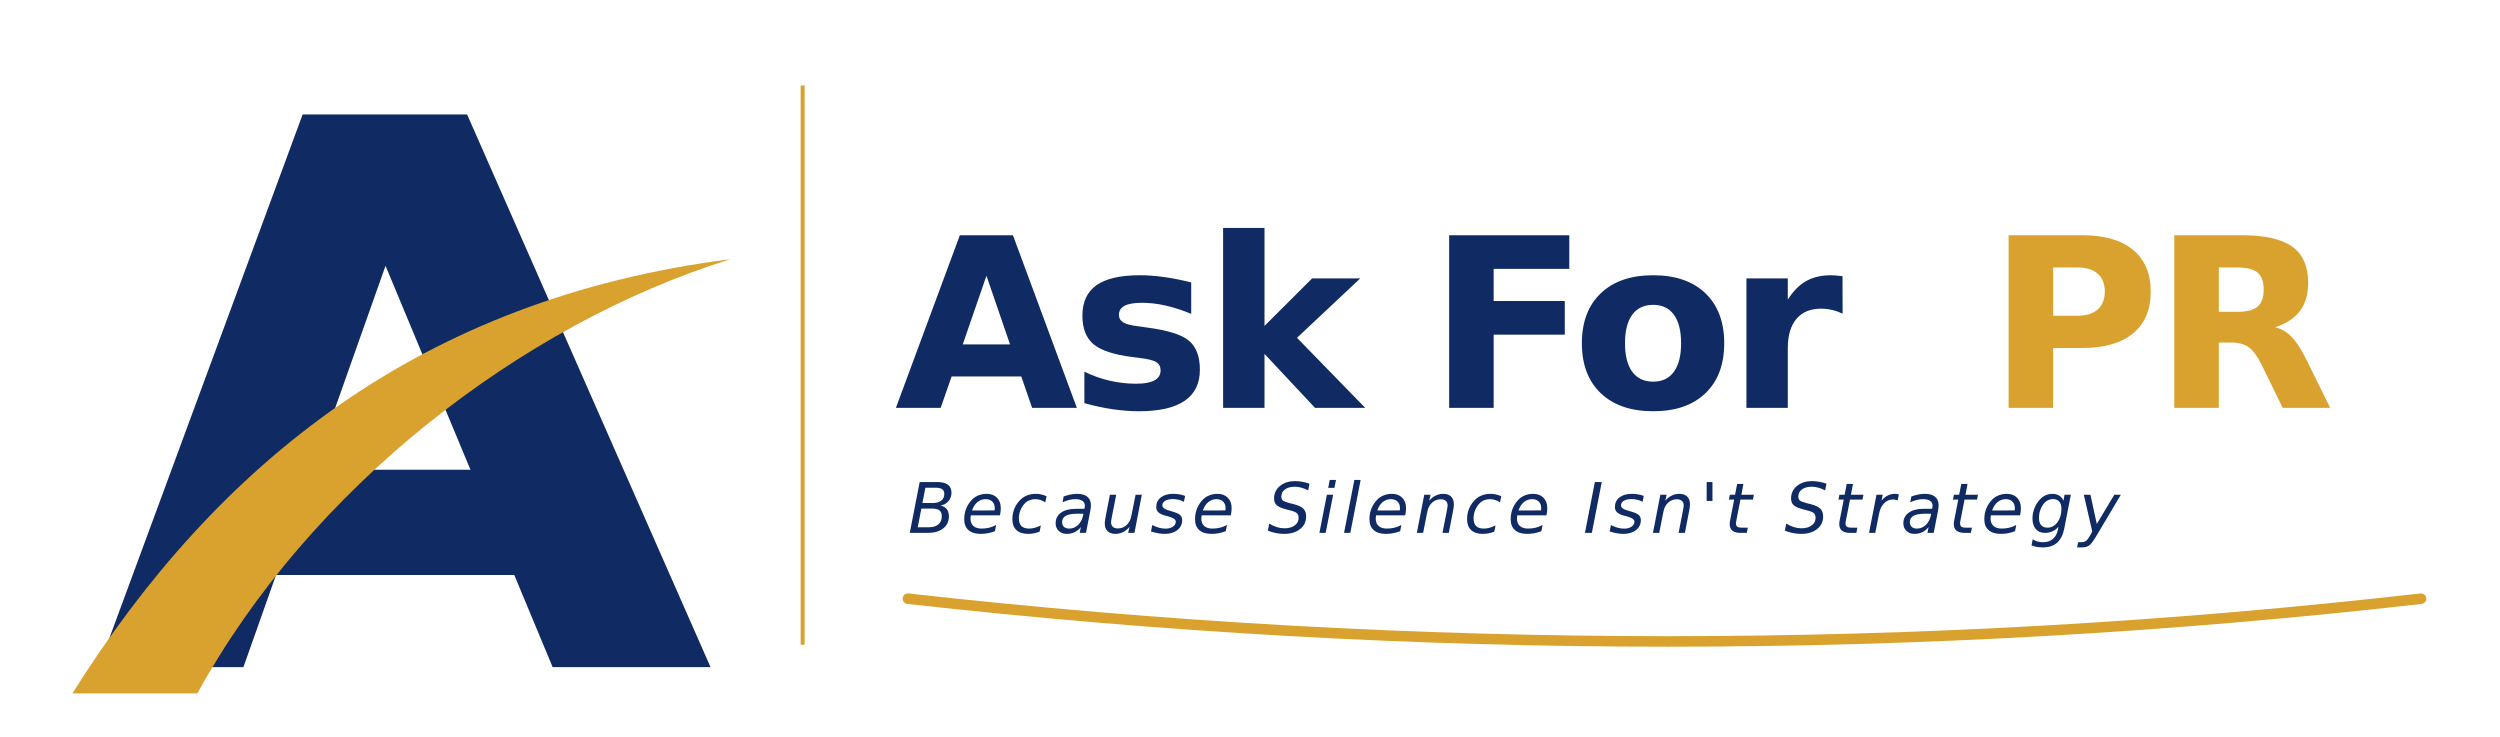
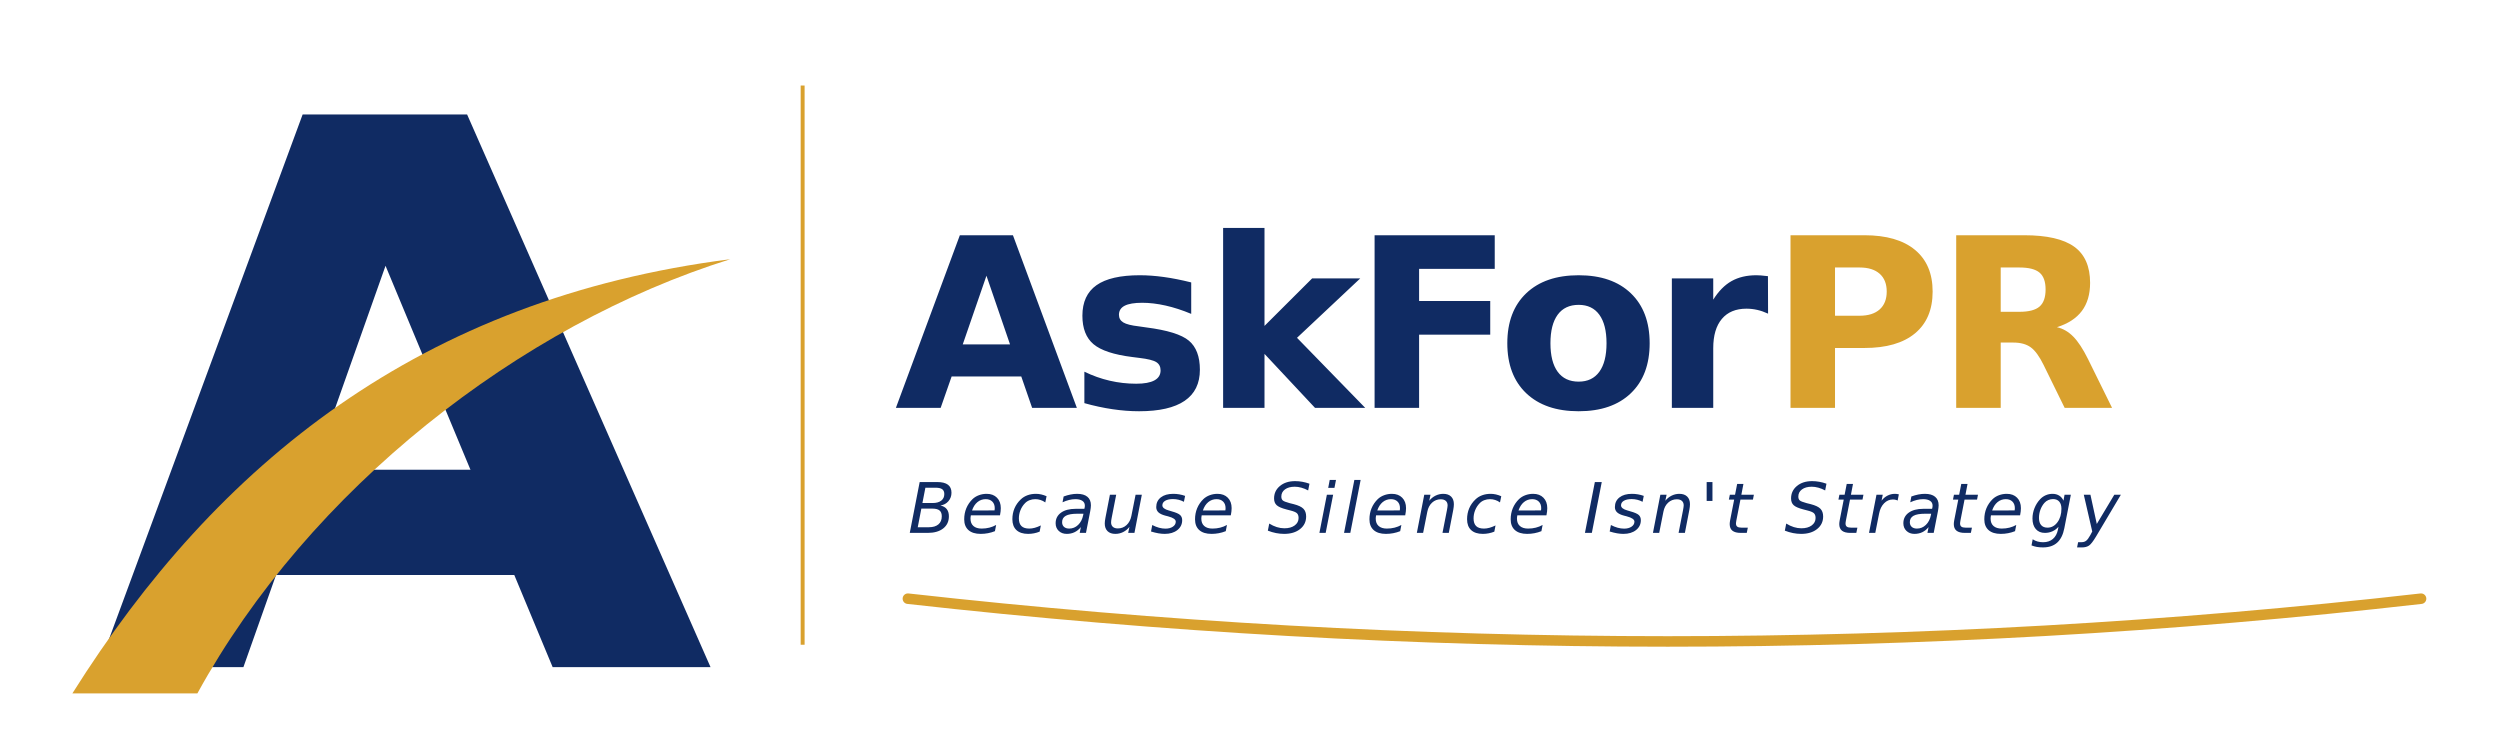
<svg xmlns="http://www.w3.org/2000/svg" width="1900" height="560" viewBox="0 0 1900 560">
  <g transform="translate(55 52)">
    <path d="M20 455 L175 35 L300 35 L485 455 L365 455 L238 150 L130 455 Z" fill="#102B63" />
    <path d="M110 305 L365 305 L405 385 L80 385 Z" fill="#102B63" />
    <path d="M0 475 C110 300 265 175 500 145 C340 195 180 320 95 475 Z" fill="#D9A12E" />
  </g>
  <path d="M610 65 V490" stroke="#D9A12E" stroke-width="3" />
-   <text x="680" y="310" font-family="DejaVu Sans, Arial, sans-serif" font-size="180" font-weight="700" letter-spacing="-6" fill="#102B63">Ask For</text>
-   <text x="1510" y="310" font-family="DejaVu Sans, Arial, sans-serif" font-size="180" font-weight="700" letter-spacing="-6" fill="#D9A12E">PR</text>
+   <text x="680" y="310" font-family="DejaVu Sans, Arial, sans-serif" font-size="180" font-weight="700" letter-spacing="-6" fill="#102B63">AskFor<tspan fill="#D9A12E">PR</tspan>
+   </text>
  <text x="690" y="405" font-family="DejaVu Sans, Arial, sans-serif" font-size="53" font-style="italic" letter-spacing="4" fill="#102B63">Because Silence Isn't Strategy</text>
  <path d="M690 455 Q1270 520 1840 455" fill="none" stroke="#D9A12E" stroke-width="8" stroke-linecap="round" />
</svg>
